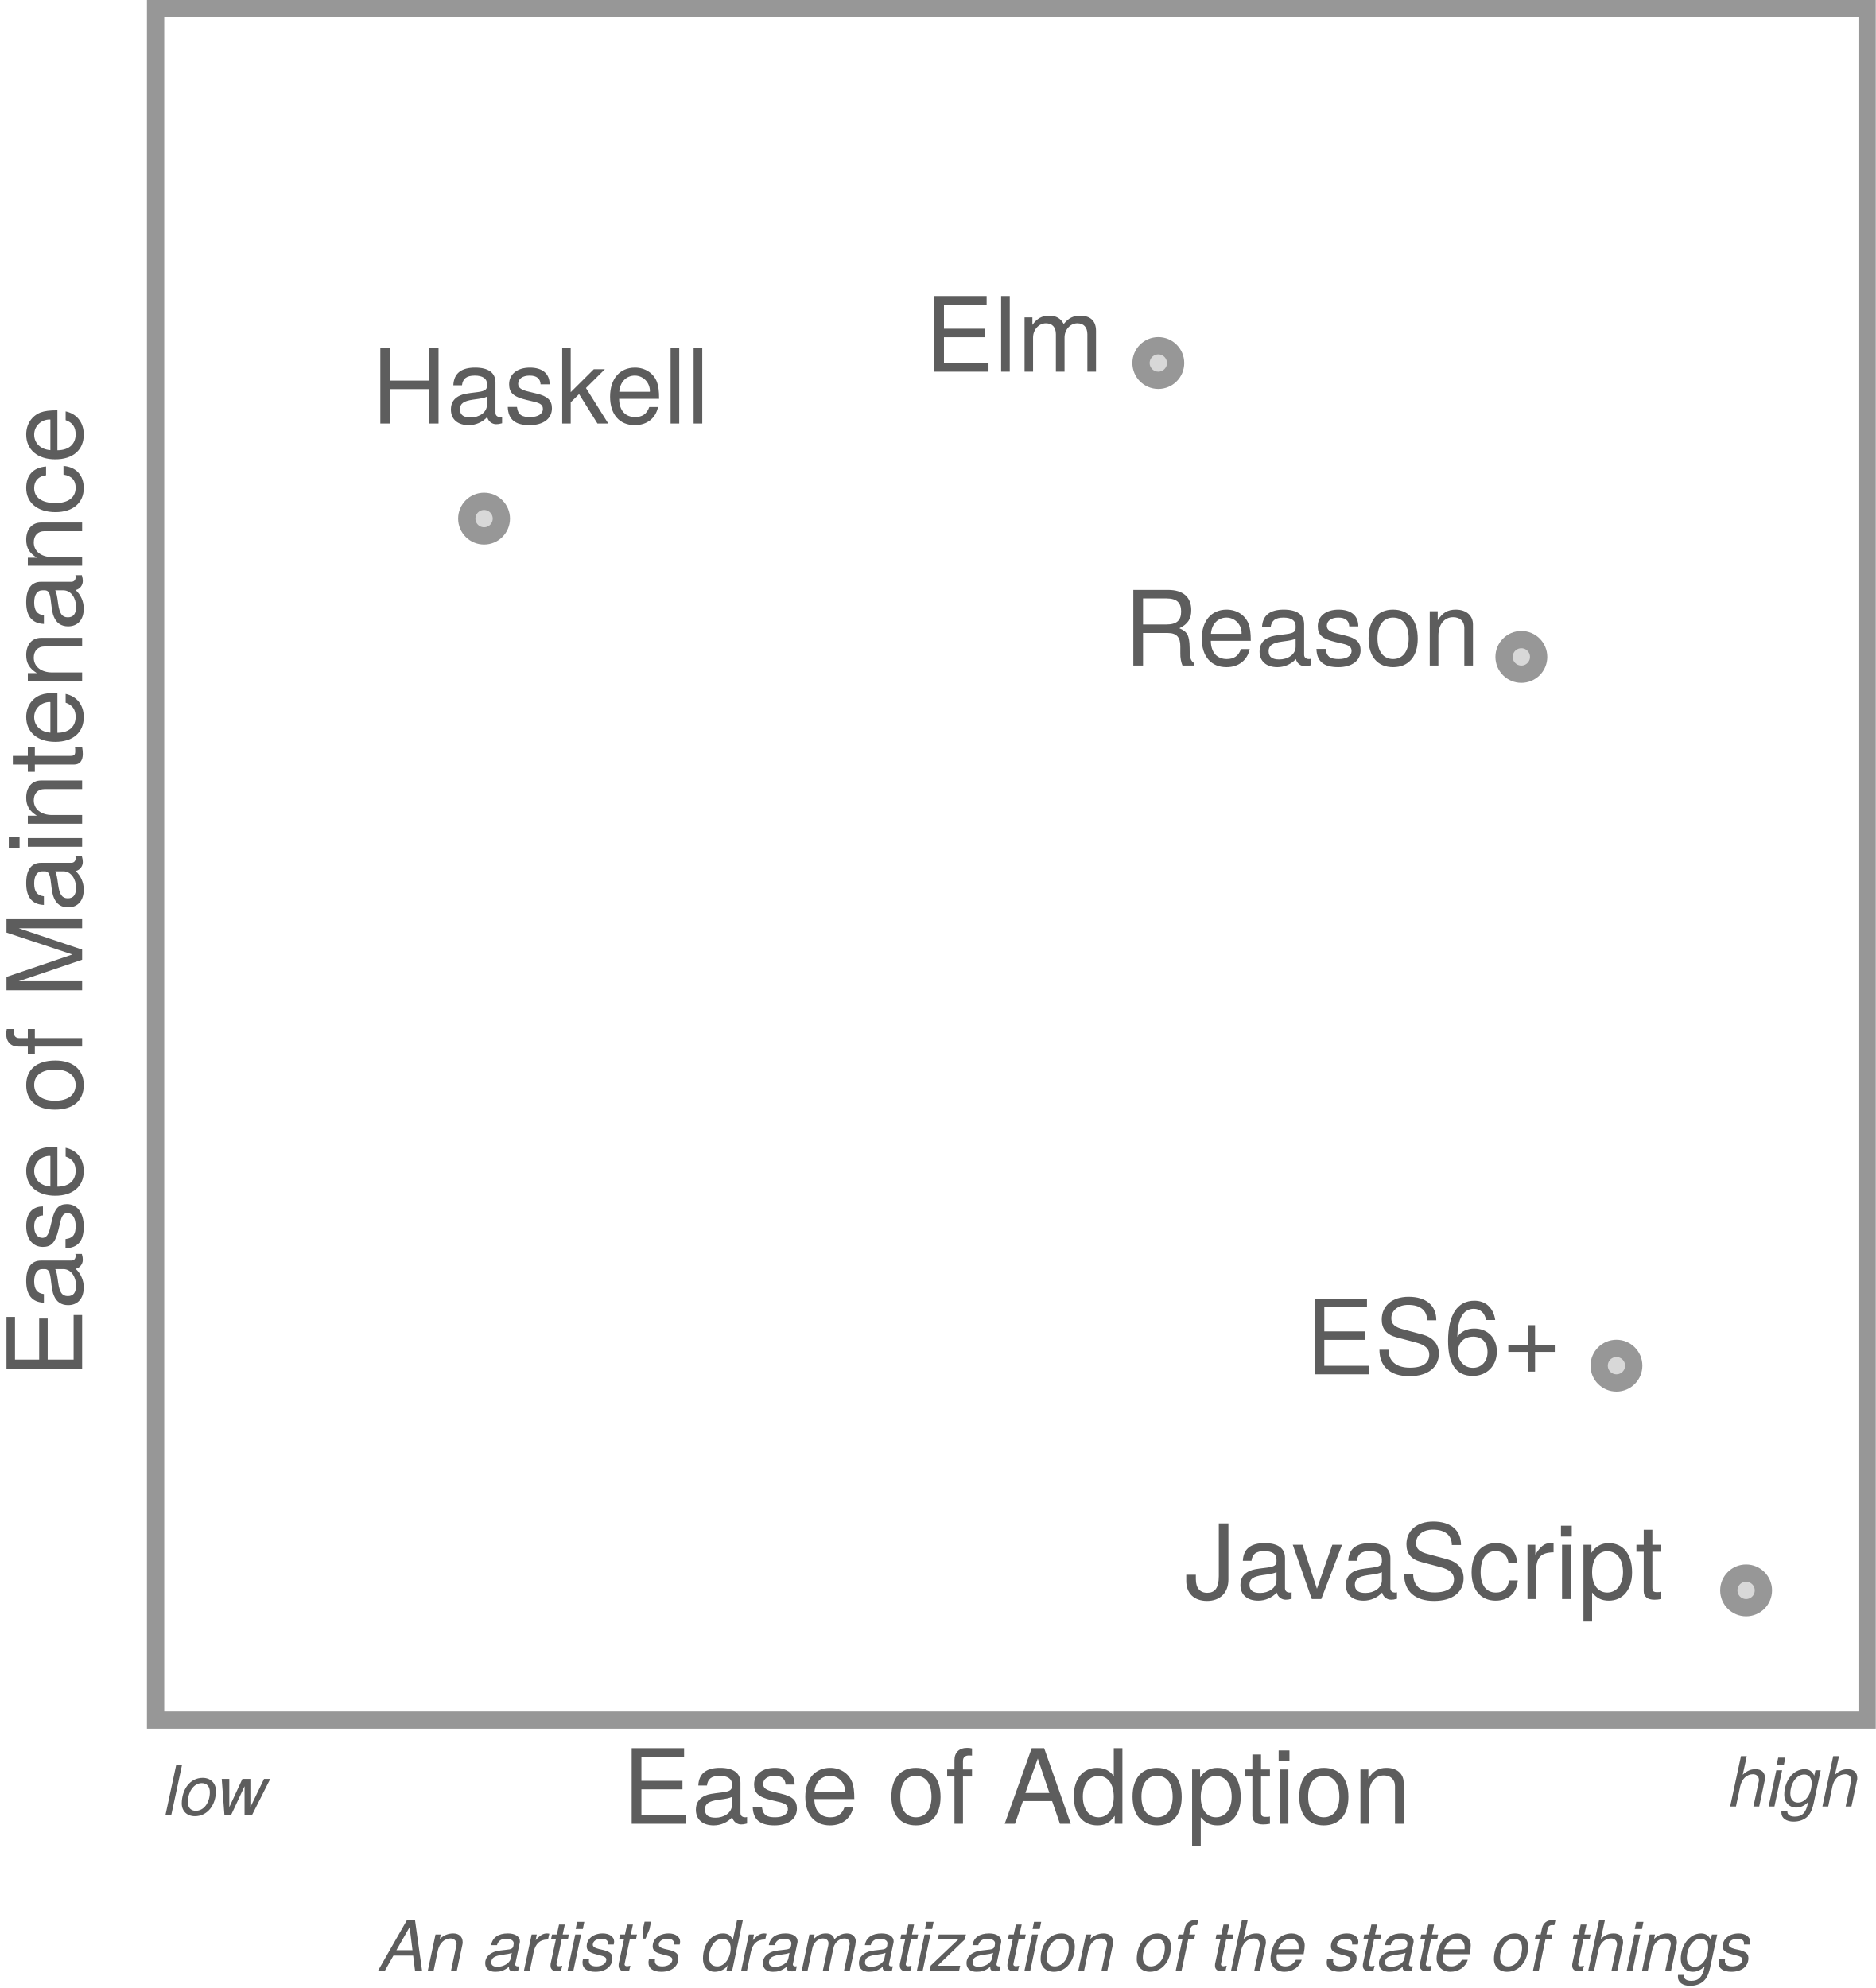
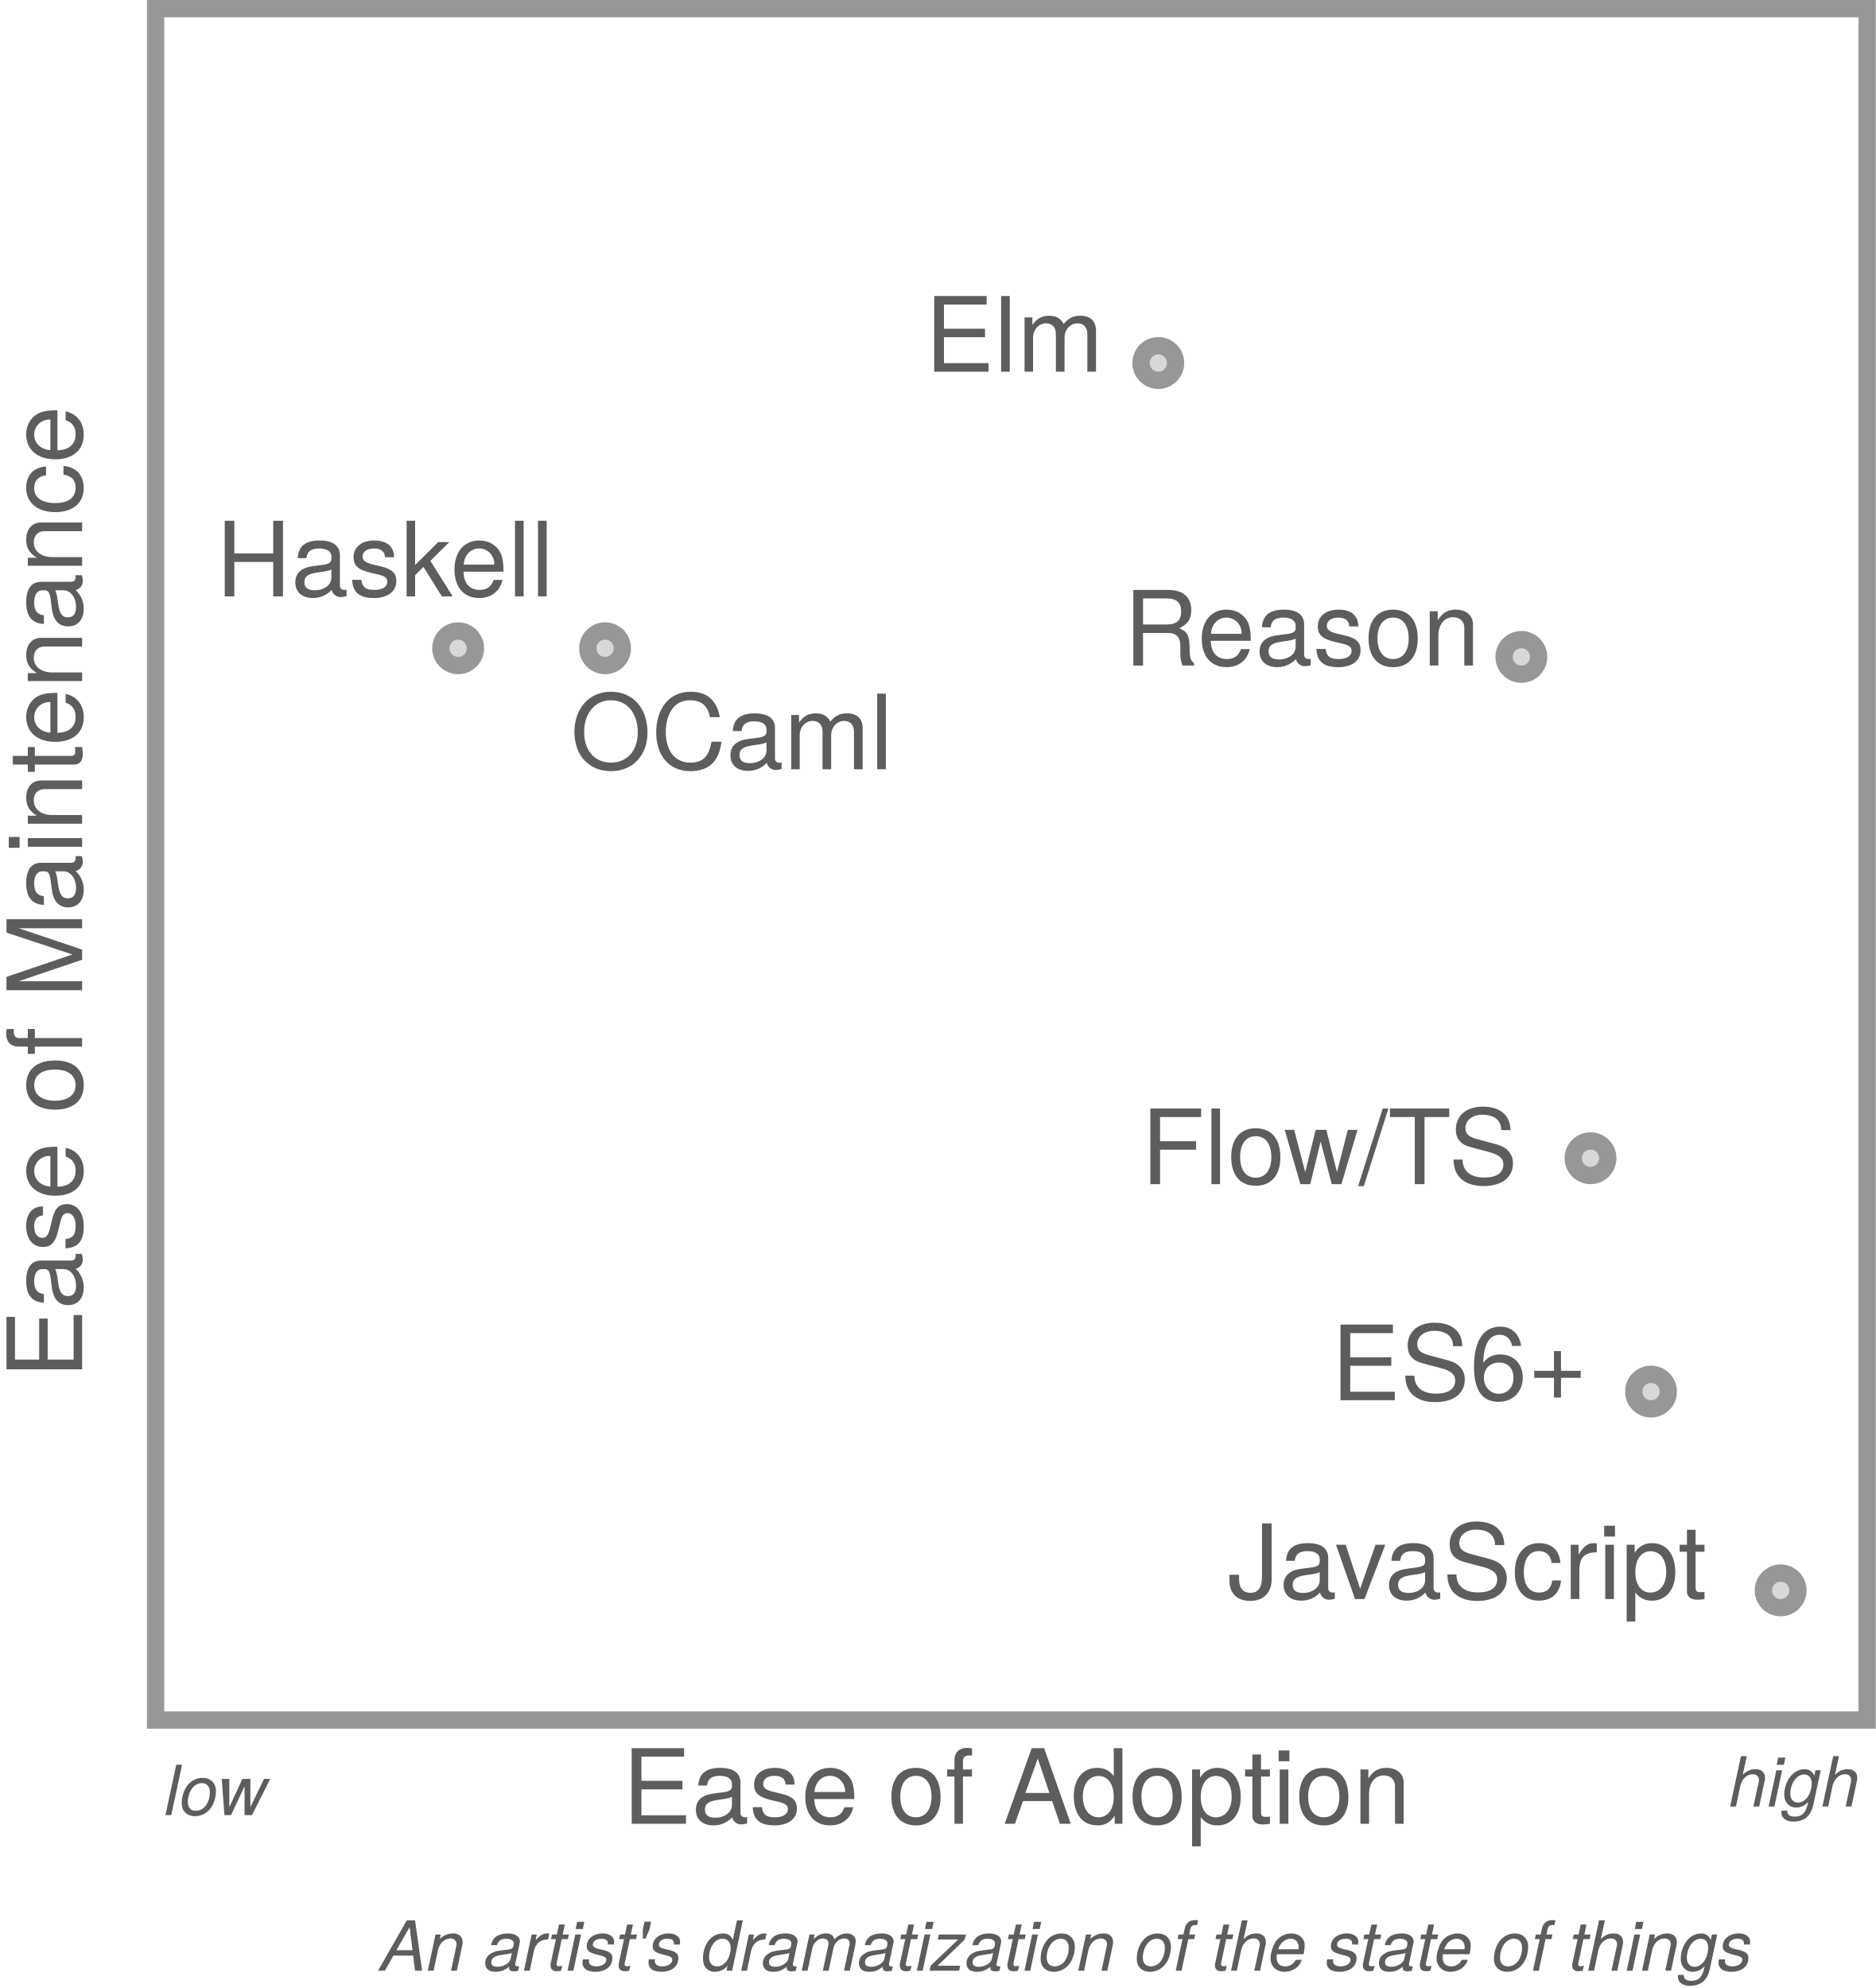
<svg xmlns="http://www.w3.org/2000/svg" width="217px" height="230px" viewBox="0 0 217 230" version="1.1">
  <defs />
  <g id="Page-1" stroke="none" stroke-width="1" fill="none" fill-rule="evenodd">
    <g id="Group" transform="translate(-2, 0)">
      <rect id="Rectangle" stroke="#979797" stroke-width="2" x="20" y="1" width="198" height="198" />
-       <circle id="Oval" stroke="#979797" stroke-width="2" fill="#D8D8D8" cx="204" cy="184" r="2" />
+       <circle id="Oval" stroke="#979797" stroke-width="2" fill="#D8D8D8" cx="208" cy="184" r="2" />
      <text id="Ease-of-Adoption" font-family="HelveticaNeue, Helvetica Neue" font-size="12" font-weight="normal" fill="#5D5D5D">
        <tspan x="74" y="211">Ease of Adoption</tspan>
      </text>
      <text id="Ease-of-Maintenance" transform="translate(7.5, 103) rotate(-90) translate(-7.5, -103) " font-family="HelveticaNeue, Helvetica Neue" font-size="12" font-weight="normal" fill="#5D5D5D">
        <tspan x="-49" y="107">Ease of Maintenance</tspan>
      </text>
      <text id="JavaScript" font-family="HelveticaNeue, Helvetica Neue" font-size="12" font-weight="normal" fill="#5D5D5D">
-         <tspan x="139" y="185">JavaScript</tspan>
+         <tspan x="144" y="185">JavaScript</tspan>
      </text>
-       <circle id="Oval-Copy" stroke="#979797" stroke-width="2" fill="#D8D8D8" cx="189" cy="158" r="2" />
+       <circle id="Oval-Copy" stroke="#979797" stroke-width="2" fill="#D8D8D8" cx="193" cy="161" r="2" />
      <text id="ES6+" font-family="HelveticaNeue, Helvetica Neue" font-size="12" font-weight="normal" fill="#5D5D5D">
-         <tspan x="153" y="159">ES6+</tspan>
+         <tspan x="156" y="162">ES6+</tspan>
+       </text>
+       <circle id="Oval-Copy-6" stroke="#979797" stroke-width="2" fill="#D8D8D8" cx="186" cy="134" r="2" />
+       <text id="Flow/TS" font-family="HelveticaNeue, Helvetica Neue" font-size="12" font-weight="normal" fill="#5D5D5D">
+         <tspan x="134" y="137">Flow/TS</tspan>
      </text>
      <circle id="Oval-Copy-3" stroke="#979797" stroke-width="2" fill="#D8D8D8" cx="136" cy="42" r="2" />
      <text id="Elm" font-family="HelveticaNeue, Helvetica Neue" font-size="12" font-weight="normal" fill="#5D5D5D">
        <tspan x="109" y="43">Elm</tspan>
      </text>
      <circle id="Oval-Copy-4" stroke="#979797" stroke-width="2" fill="#D8D8D8" cx="178" cy="76" r="2" />
      <text id="Reason" font-family="HelveticaNeue, Helvetica Neue" font-size="12" font-weight="normal" fill="#5D5D5D">
        <tspan x="132" y="77">Reason</tspan>
      </text>
-       <circle id="Oval-Copy-2" stroke="#979797" stroke-width="2" fill="#D8D8D8" cx="58" cy="60" r="2" />
+       <circle id="Oval-Copy-2" stroke="#979797" stroke-width="2" fill="#D8D8D8" cx="55" cy="75" r="2" />
+       <circle id="Oval-Copy-5" stroke="#979797" stroke-width="2" fill="#D8D8D8" cx="72" cy="75" r="2" />
      <text id="Haskell" font-family="HelveticaNeue, Helvetica Neue" font-size="12" font-weight="normal" fill="#5D5D5D">
-         <tspan x="45" y="49">Haskell</tspan>
+         <tspan x="27" y="69">Haskell</tspan>
+       </text>
+       <text id="OCaml-Copy" font-family="HelveticaNeue, Helvetica Neue" font-size="12" font-weight="normal" fill="#5D5D5D">
+         <tspan x="68" y="89">OCaml</tspan>
      </text>
      <text id="An-artist's-dramatiz" font-family="HelveticaNeue-LightItalic, Helvetica Neue" font-size="8" font-style="italic" font-weight="300" fill="#5D5D5D">
        <tspan x="46" y="228">An artist's dramatization of the state of things</tspan>
      </text>
      <text id="low" font-family="HelveticaNeue-LightItalic, Helvetica Neue" font-size="8" font-style="italic" font-weight="300" fill="#5D5D5D">
        <tspan x="21" y="210">low</tspan>
      </text>
      <text id="high" font-family="HelveticaNeue-LightItalic, Helvetica Neue" font-size="8" font-style="italic" font-weight="300" fill="#5D5D5D">
        <tspan x="202" y="209">high</tspan>
      </text>
    </g>
  </g>
</svg>
